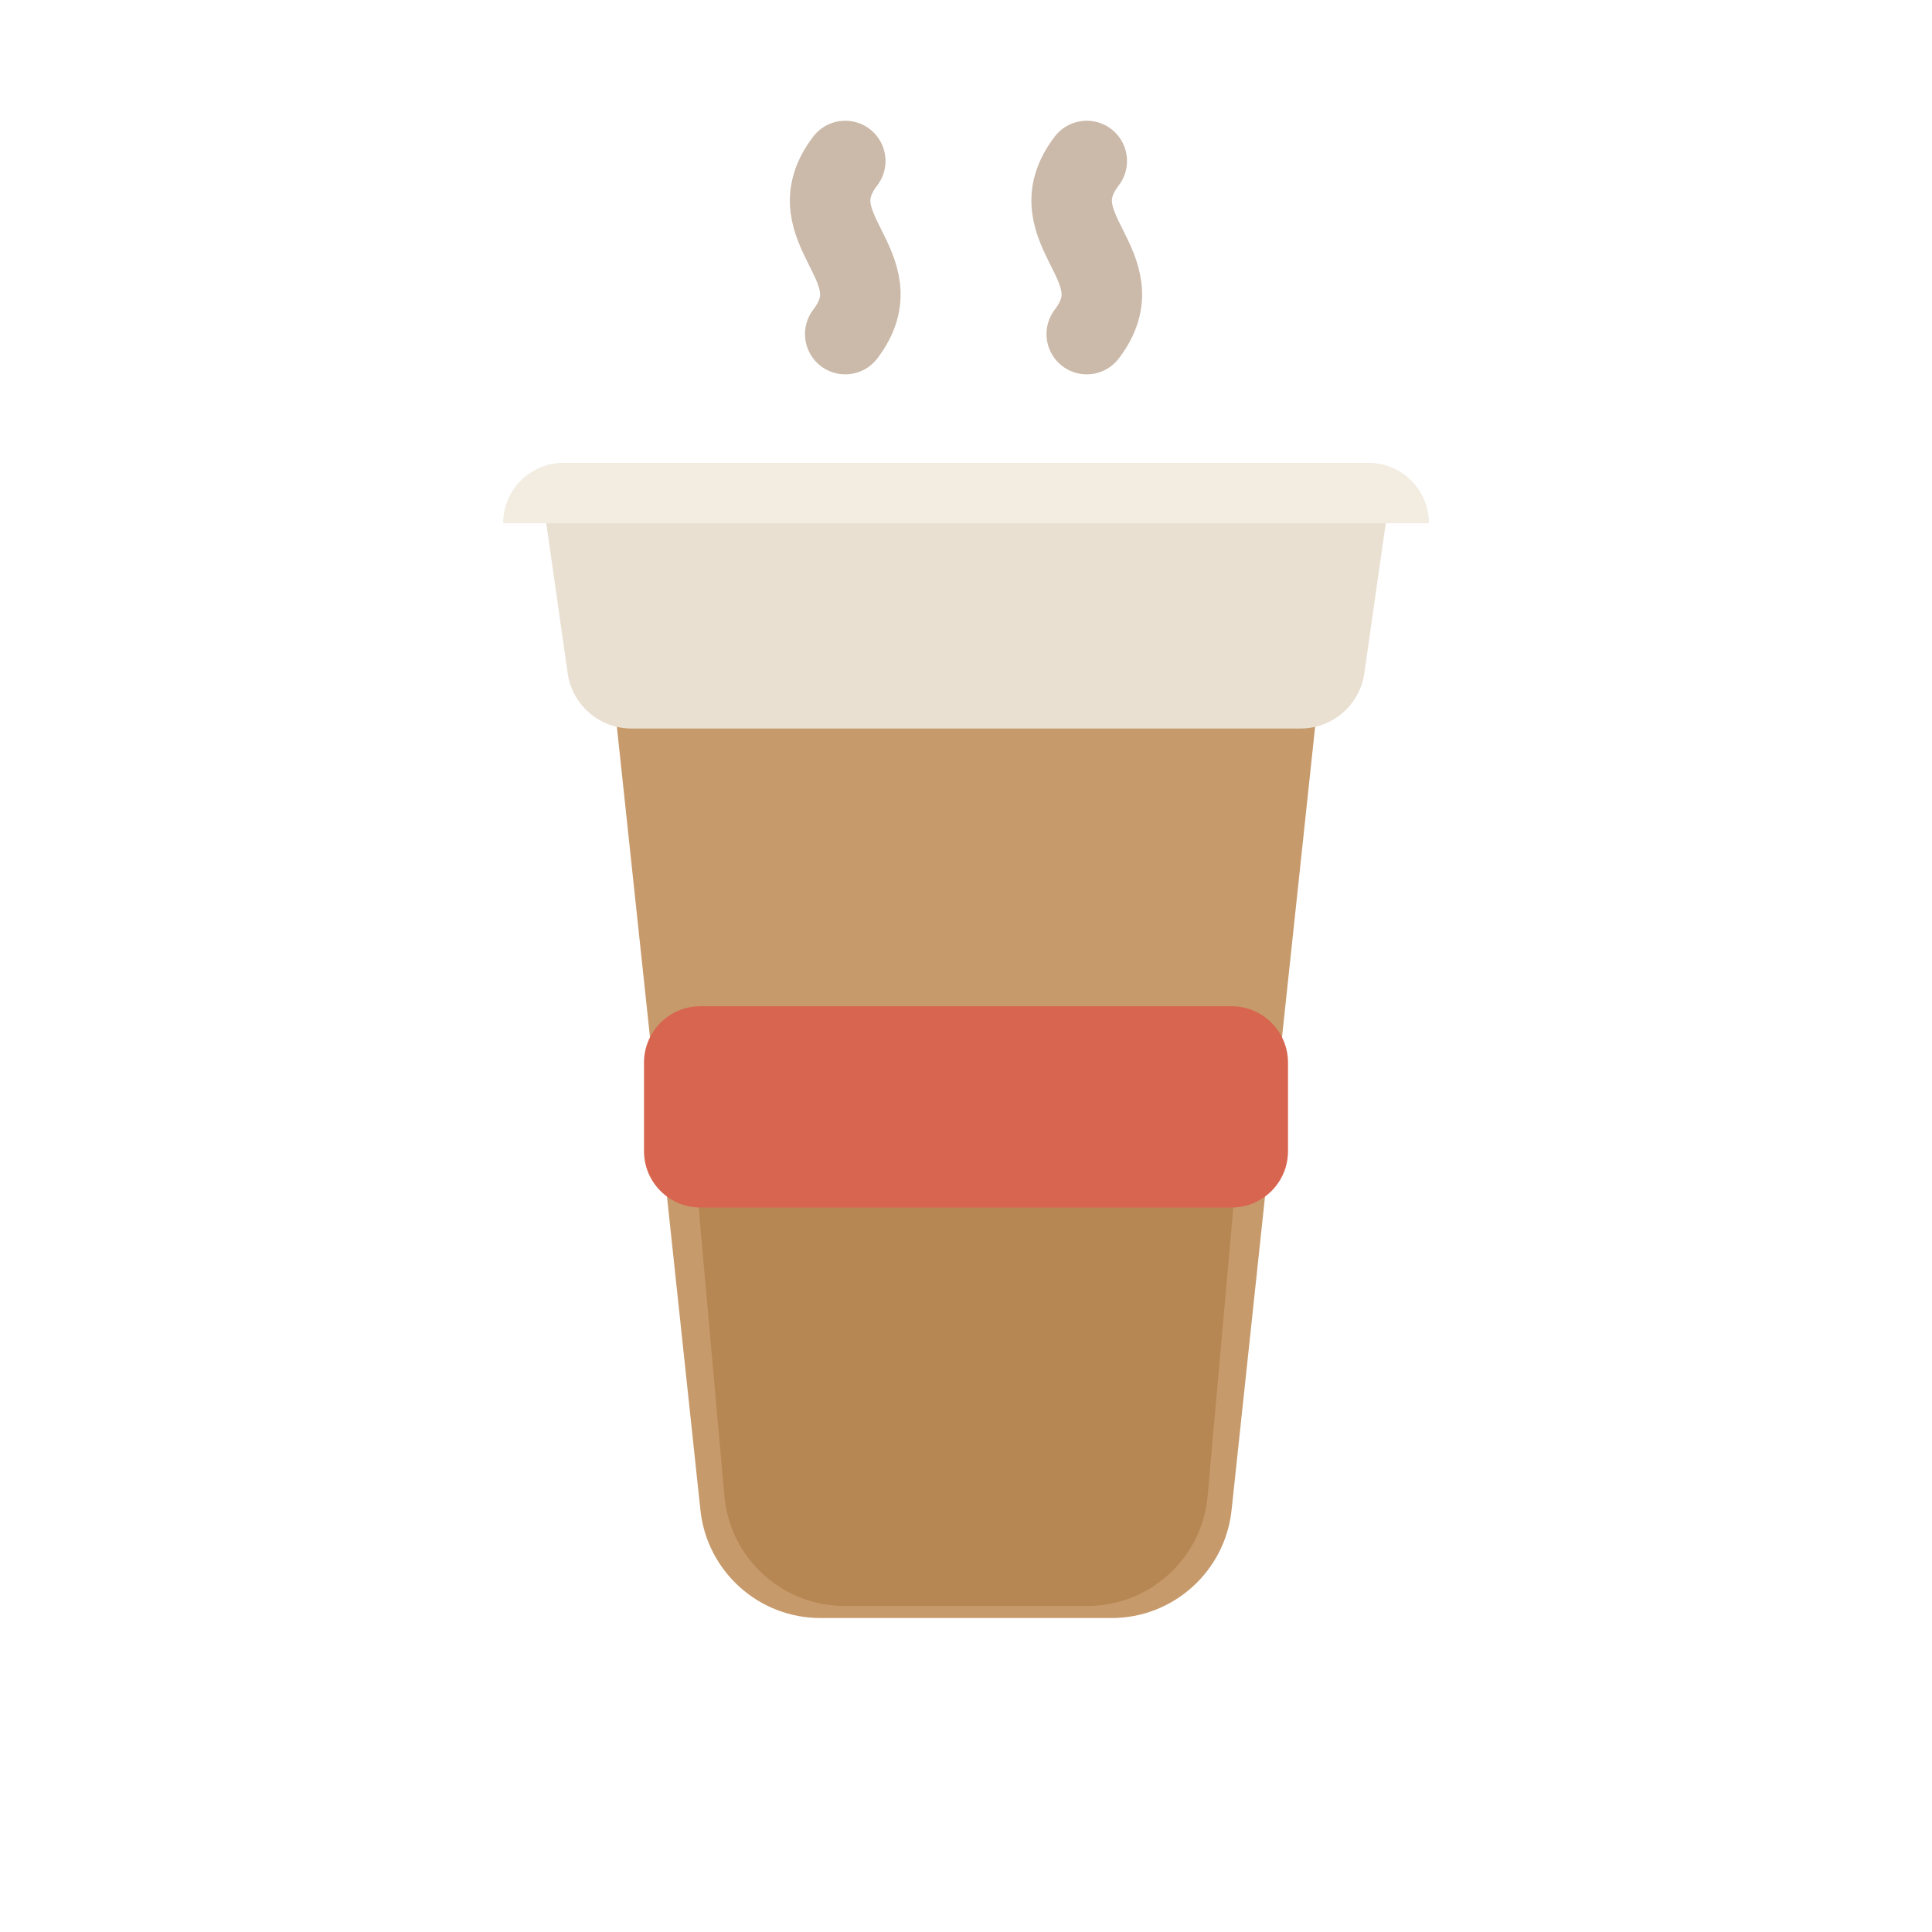
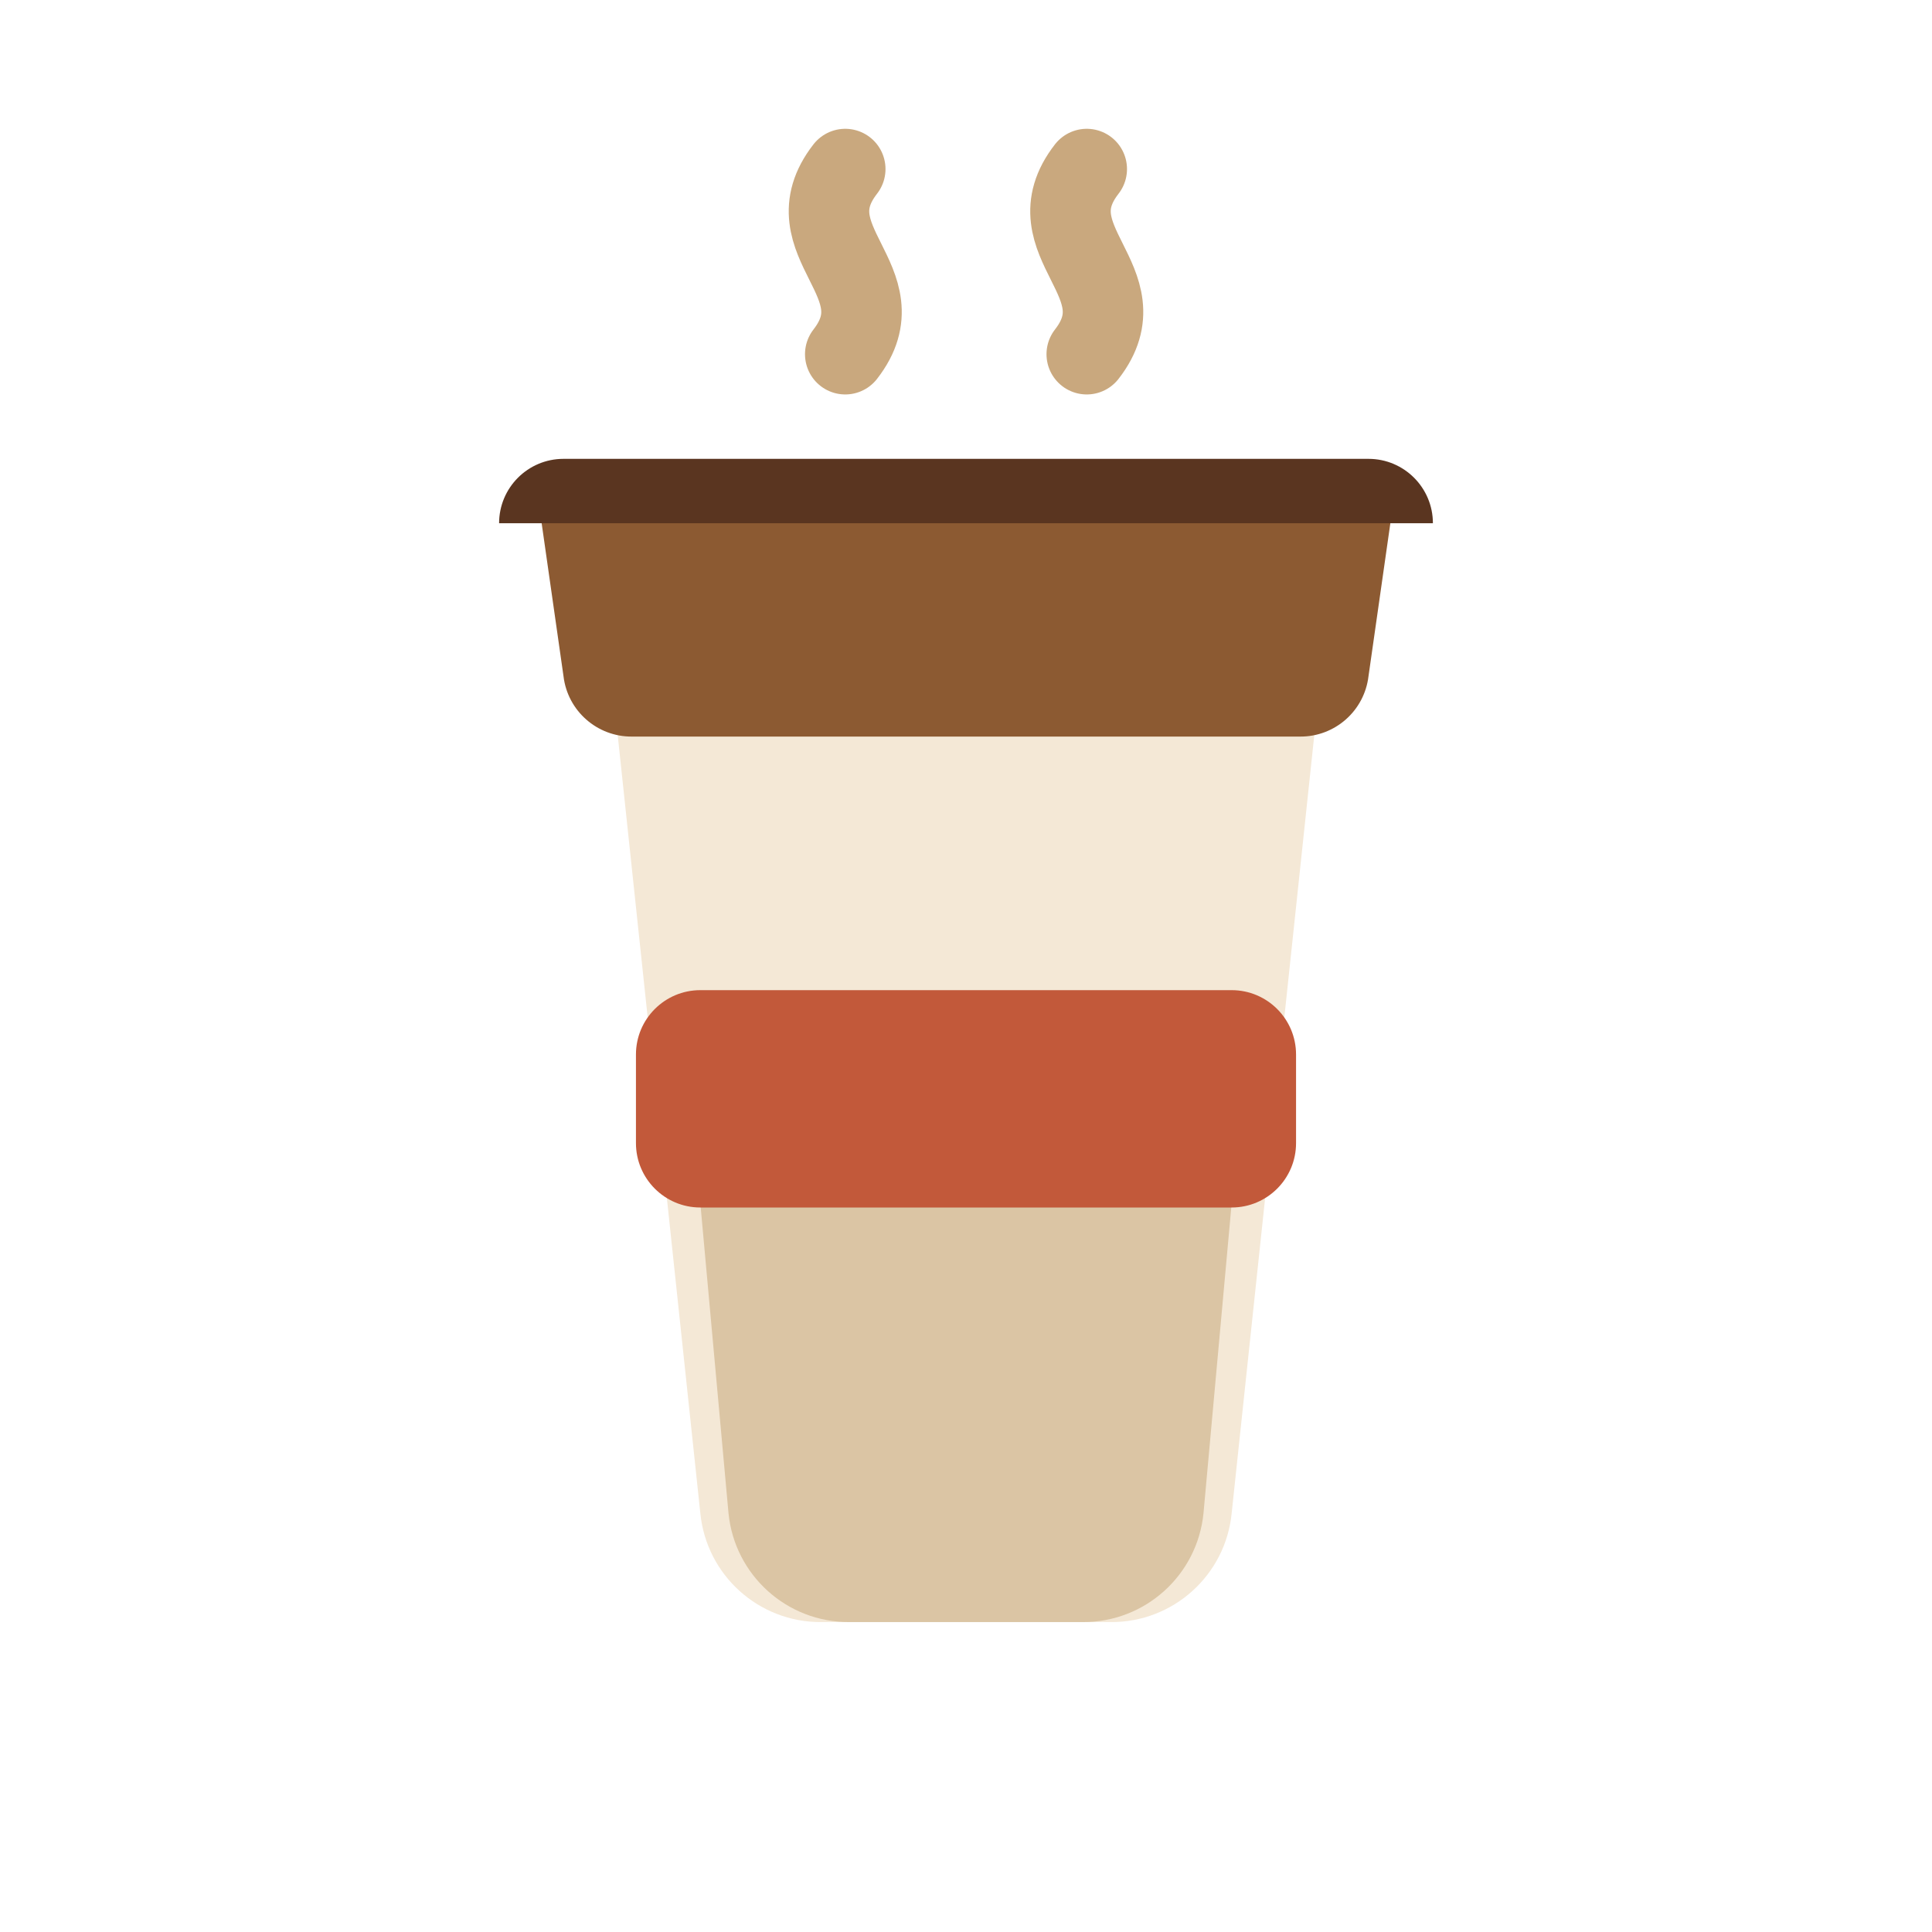
- <svg xmlns="http://www.w3.org/2000/svg" width="48" height="48" viewBox="0 0 48 48" fill="none" aria-label="coffee cup to go">
-   <path d="M15 15h18l-2.4 22.5a3 3 0 0 1-3 2.7h-7.2a3 3 0 0 1-3-2.7z" fill="#C79A6B" />
-   <path d="M17 26h14l-1 11.2a3 3 0 0 1-3 2.7h-6a3 3 0 0 1-3-2.7z" fill="#B78753" />
-   <rect x="16" y="25" width="16" height="5" rx="1.4" fill="#D8654F" />
-   <path d="M13.5 12.5h21l-.6 4.2a1.6 1.6 0 0 1-1.6 1.4H15.7a1.6 1.6 0 0 1-1.6-1.4z" fill="#E9E0D2" />
-   <path d="M14 11.5h20a1.5 1.5 0 0 1 1.5 1.5H12.5a1.5 1.5 0 0 1 1.5-1.5z" fill="#F2ECE1" />
-   <g stroke="#CBB9A9" stroke-width="2" stroke-linecap="round">
-     <path d="M21 4c-1.3 1.7 1.3 2.6 0 4.3" />
-     <path d="M27 4c-1.3 1.7 1.3 2.6 0 4.3" />
+ <svg xmlns="http://www.w3.org/2000/svg" width="48" height="48" viewBox="0 0 48 48" fill="none" role="img" aria-label="coffee cup">
+   <path d="M15 15h18l-2.4 22.6a3 3 0 0 1-3 2.7h-7.2a3 3 0 0 1-3-2.7z" fill="#F4E8D6" />
+   <path d="M17.1 26.6h13.8l-1 11a3 3 0 0 1-3 2.7h-5.8a3 3 0 0 1-3-2.7z" fill="#DBC5A4" />
+   <rect x="15.8" y="24.6" width="16.4" height="5.4" rx="1.6" fill="#C2593A" />
+   <path d="M13.4 12.6h21.2l-.6 4.2a1.7 1.7 0 0 1-1.7 1.5H15.7a1.7 1.7 0 0 1-1.7-1.5z" fill="#8C5A32" />
+   <path d="M14 11.4h20a1.6 1.6 0 0 1 1.6 1.6H12.4A1.6 1.6 0 0 1 14 11.4z" fill="#5A3520" />
+   <g stroke="#C9A87E" stroke-width="2" stroke-linecap="round">
+     <path d="M21 4.2c-1.4 1.8 1.4 2.8 0 4.6" />
+     <path d="M27 4.2c-1.4 1.8 1.4 2.8 0 4.6" />
  </g>
</svg>
